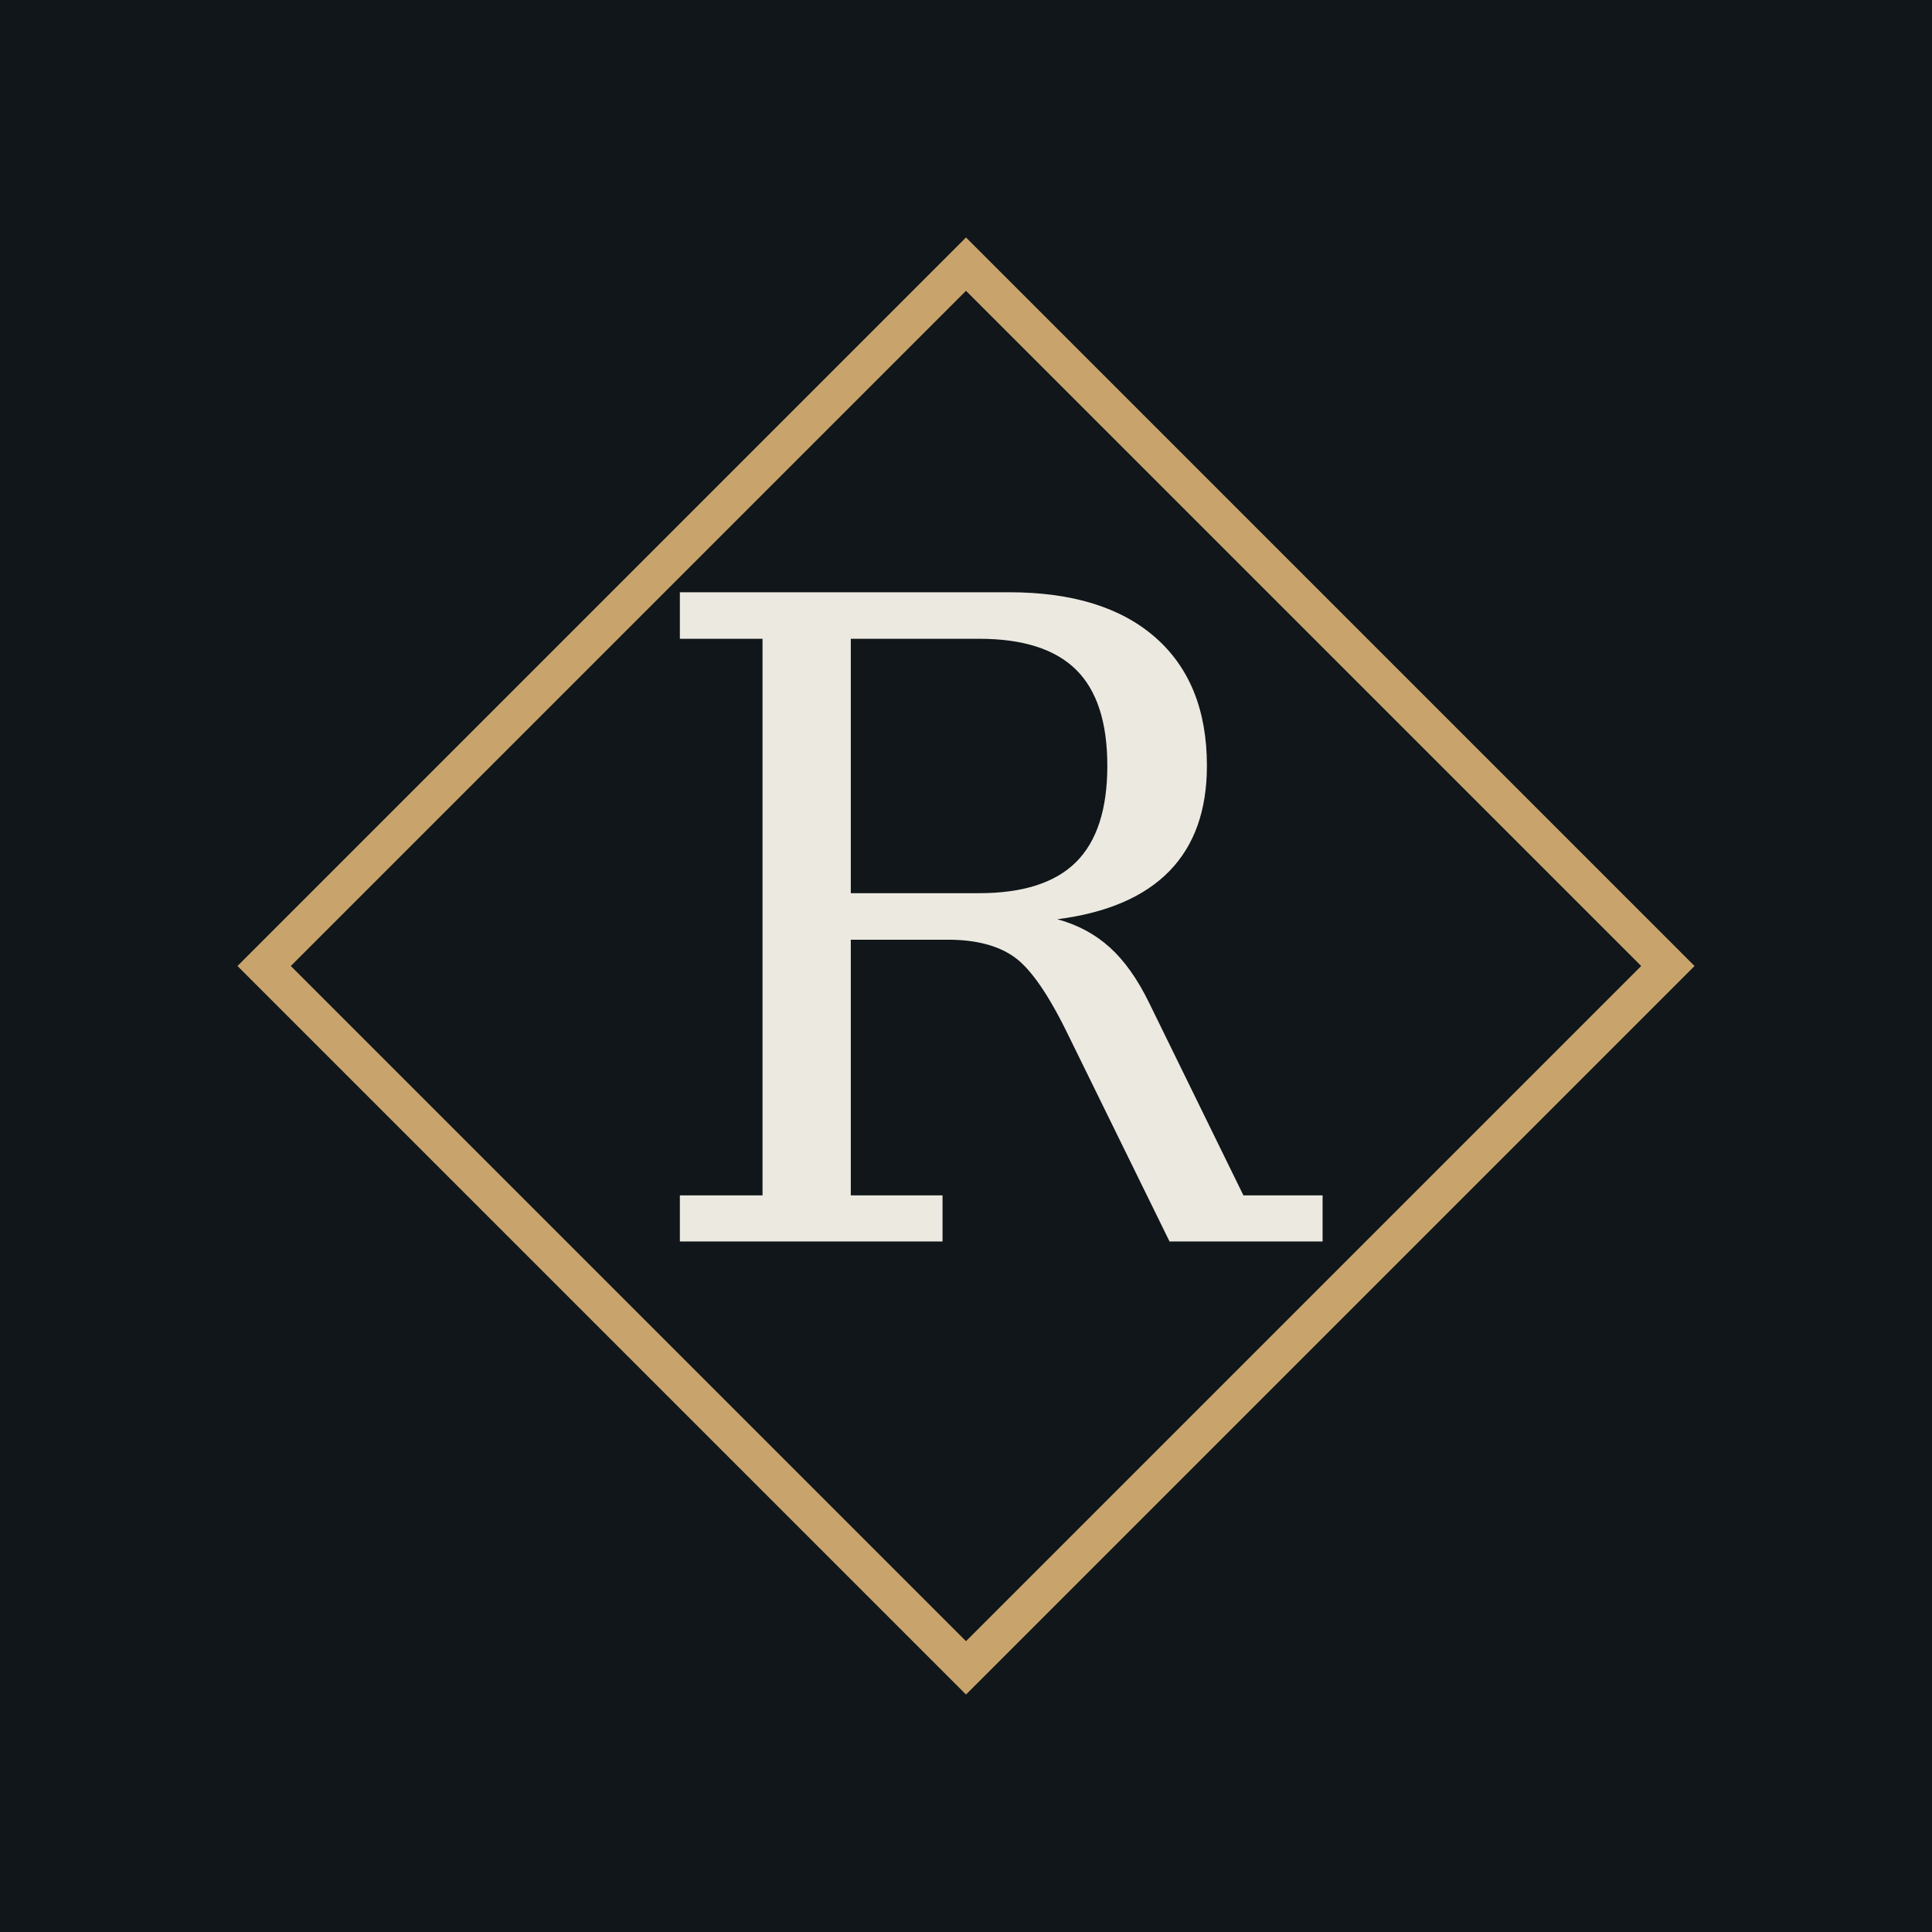
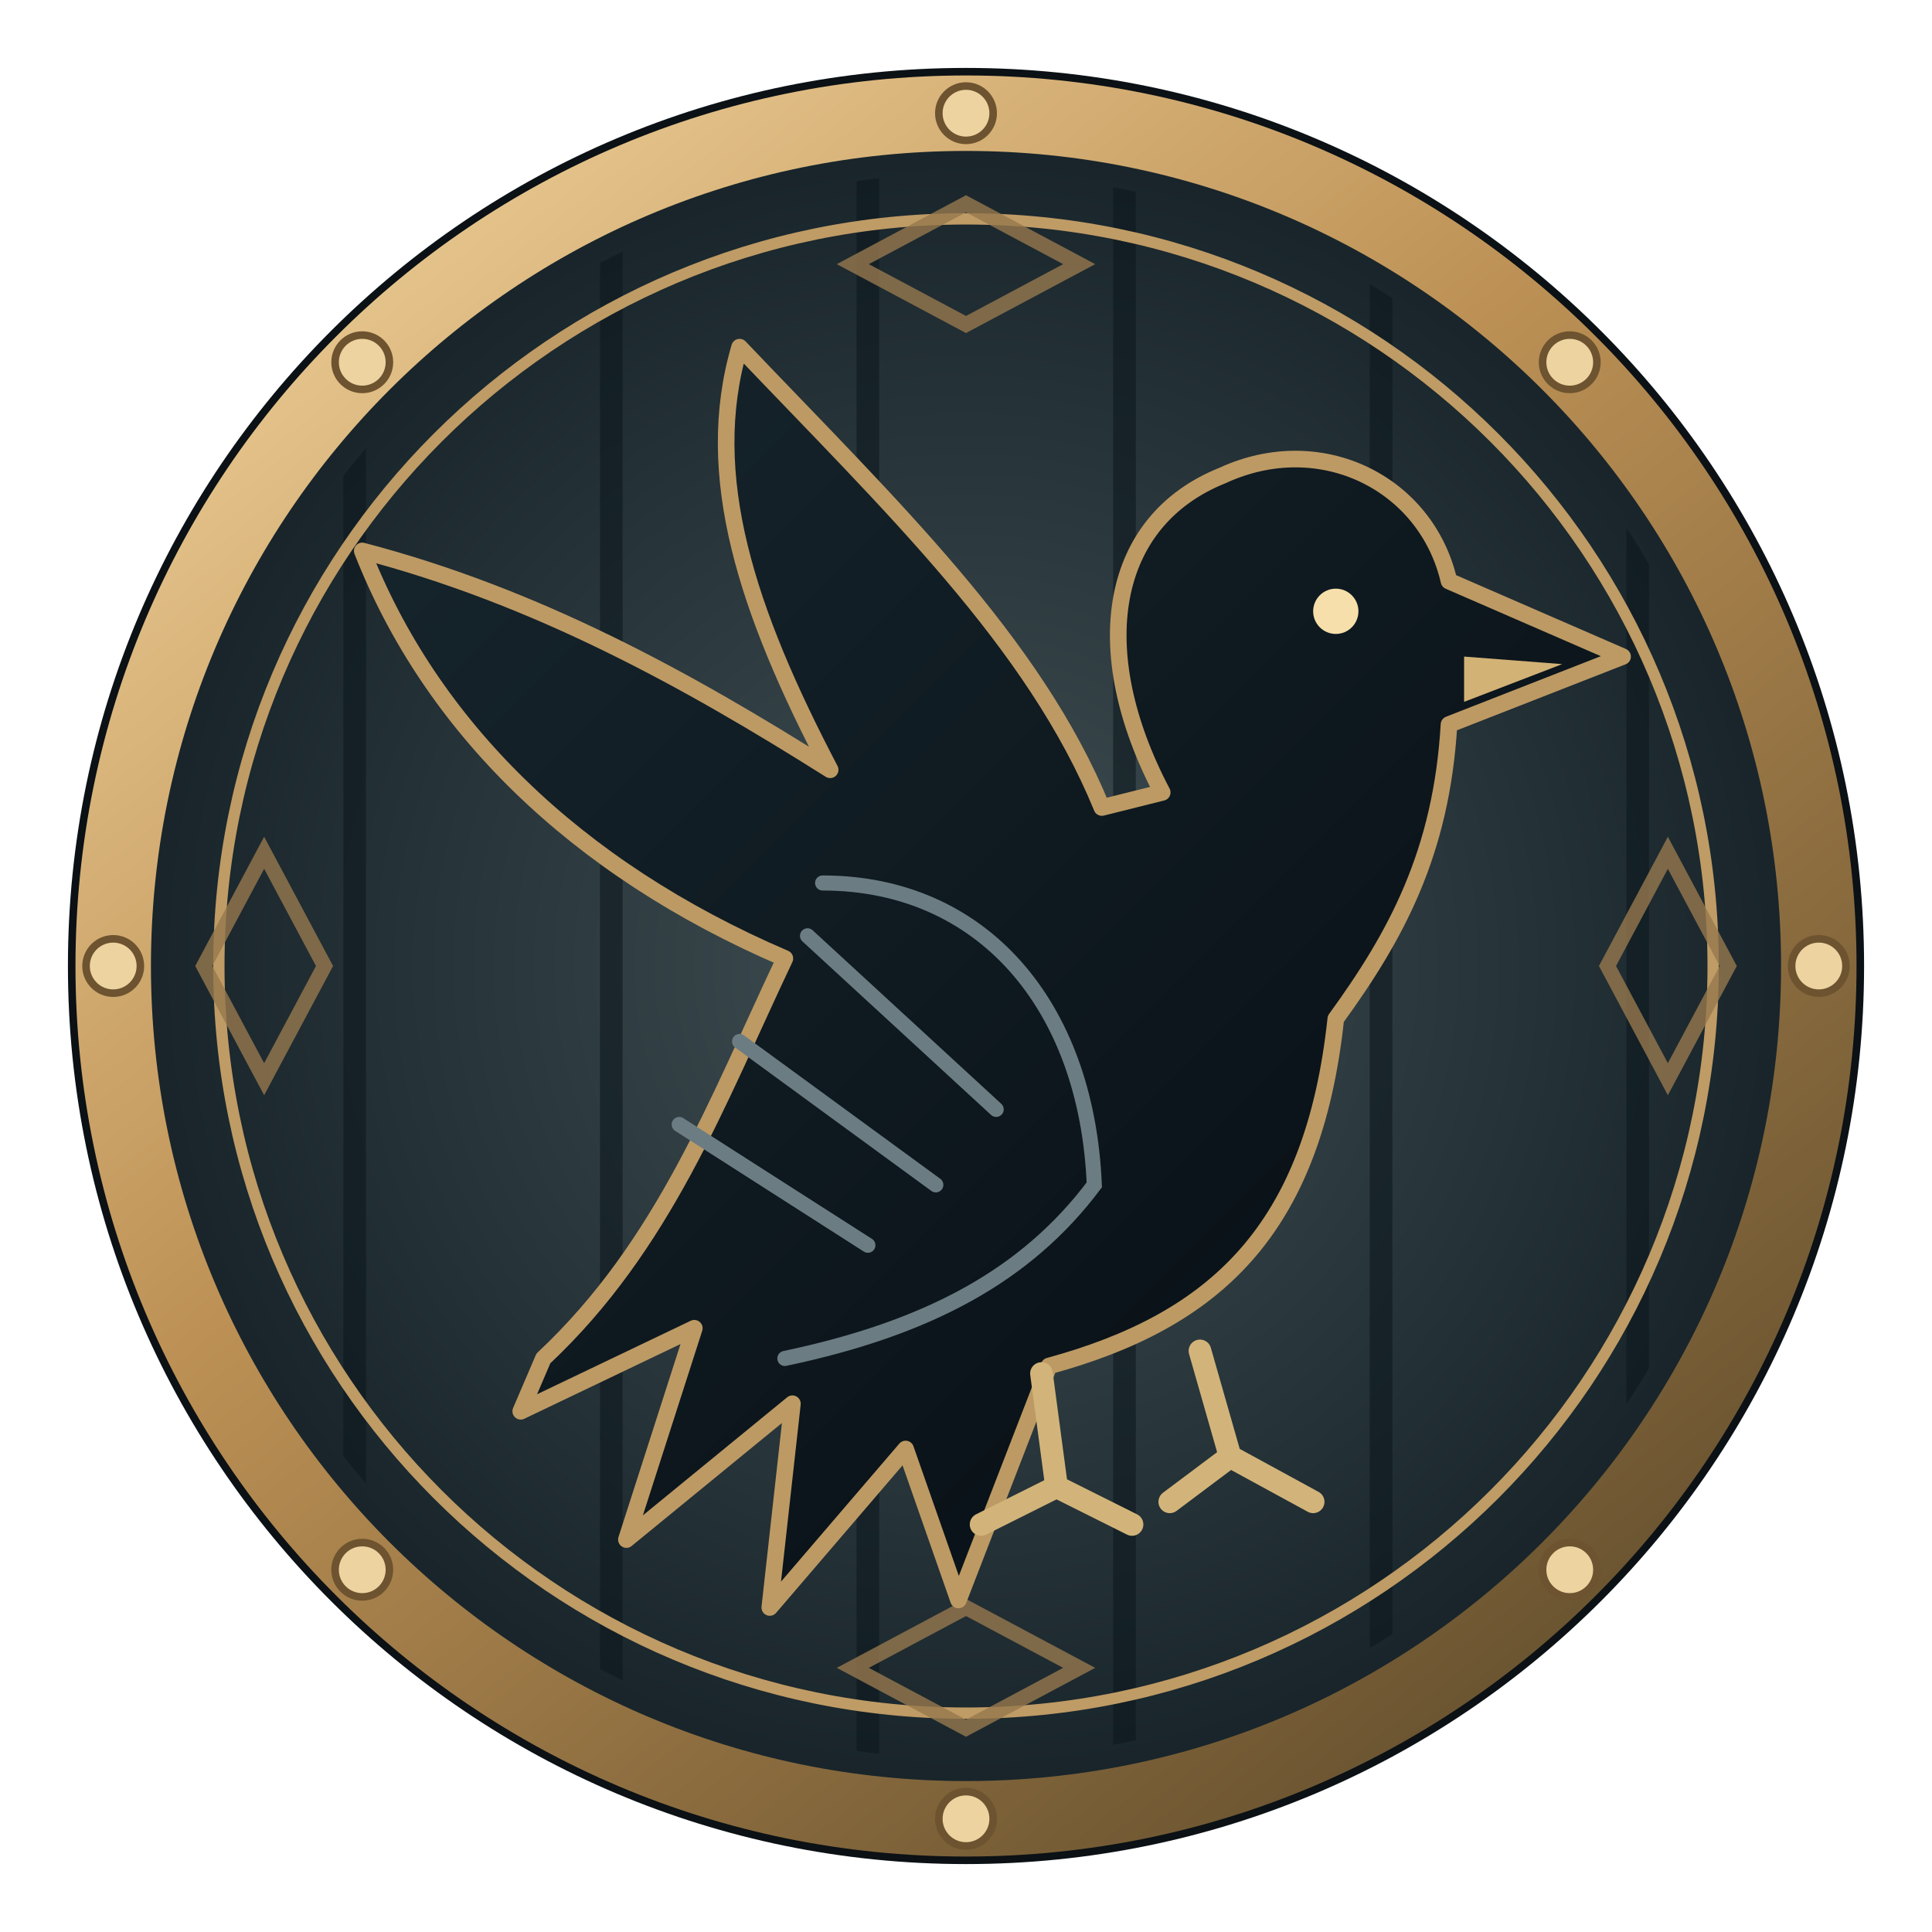
- <svg xmlns="http://www.w3.org/2000/svg" viewBox="0 0 512 512">
-   <rect width="512" height="512" fill="#101619" />
-   <path d="M256 70 442 256 256 442 70 256Z" fill="none" stroke="#c8a46c" stroke-width="10" />
-   <text x="256" y="329" text-anchor="middle" font-family="Georgia,DejaVu Serif,serif" font-size="236" fill="#ece9e1">R</text>
+ <svg xmlns="http://www.w3.org/2000/svg" viewBox="0 0 256 256" role="img" aria-label="Schwarzer Rabe auf nordischem Schild">
+   <defs>
+     <radialGradient id="wood">
+       <stop stop-color="#415054" />
+       <stop offset="1" stop-color="#172329" />
+     </radialGradient>
+     <linearGradient id="metal" x2=".8" y2="1">
+       <stop stop-color="#f4d7a0" />
+       <stop offset=".46" stop-color="#bd9155" />
+       <stop offset="1" stop-color="#65502e" />
+     </linearGradient>
+     <linearGradient id="feather" x2="1" y2="1">
+       <stop stop-color="#17262e" />
+       <stop offset="1" stop-color="#050b10" />
+     </linearGradient>
+     <clipPath id="round">
+       <circle cx="128" cy="128" r="105" />
+     </clipPath>
+   </defs>
+   <circle cx="128" cy="128" r="119" fill="#0b1115" />
+   <circle cx="128" cy="128" r="113" fill="url(#wood)" stroke="url(#metal)" stroke-width="10" />
+   <g clip-path="url(#round)" stroke="#0c171d" stroke-width="3" opacity=".6">
+     <path d="M47 12v232M81 12v232M115 12v232M149 12v232M183 12v232M217 12v232" />
+   </g>
+   <circle cx="128" cy="128" r="99" fill="none" stroke="#bf9b65" stroke-width="1.5" />
+   <g fill="#edd3a0" stroke="#6d532f" stroke-width="1">
+     <circle cx="128" cy="15" r="3.6" />
+     <circle cx="208" cy="48" r="3.6" />
+     <circle cx="241" cy="128" r="3.6" />
+     <circle cx="208" cy="208" r="3.6" />
+     <circle cx="128" cy="241" r="3.6" />
+     <circle cx="48" cy="208" r="3.6" />
+     <circle cx="15" cy="128" r="3.6" />
+     <circle cx="48" cy="48" r="3.6" />
+   </g>
+   <g fill="none" stroke="#96784d" stroke-width="2" opacity=".8">
+     <path d="m113 35 15-8 15 8-15 8zm0 186 15-8 15 8-15 8zM35 113l8 15-8 15-8-15zm186 0 8 15-8 15-8-15z" />
+   </g>
+   <path d="M72 180c16-15 23-34 32-53C76 115 57 96 48 73c23 6 43 17 62 29-11-21-17-39-12-56 20 21 39 39 48 61l8-2c-10-19-7-36 8-42 13-6 27 1 30 14l23 10-23 9c-1 17-7 28-15 39-3 28-16 40-38 46l-12 31-7-20-18 21 3-27-22 18 9-28-23 11z" fill="url(#feather)" stroke="#bd9a64" stroke-width="2.2" stroke-linejoin="round" />
+   <path d="M109 117c21 0 35 16 36 40-9 12-22 19-41 23m3-56 25 23m-34-9 26 19m-34-8 25 16" fill="none" stroke="#6b7d82" stroke-width="2" stroke-linecap="round" />
+   <path d="m159 179 4 14 11 6m-11-6-8 6m-17-17 2 15 10 5m-10-5-10 5" fill="none" stroke="#d2b47a" stroke-width="3" stroke-linecap="round" />
+   <circle cx="177" cy="81" r="3" fill="#f6dfaa" />
+   <path d="m194 87 13 1-13 5" fill="#d3b276" />
</svg>
